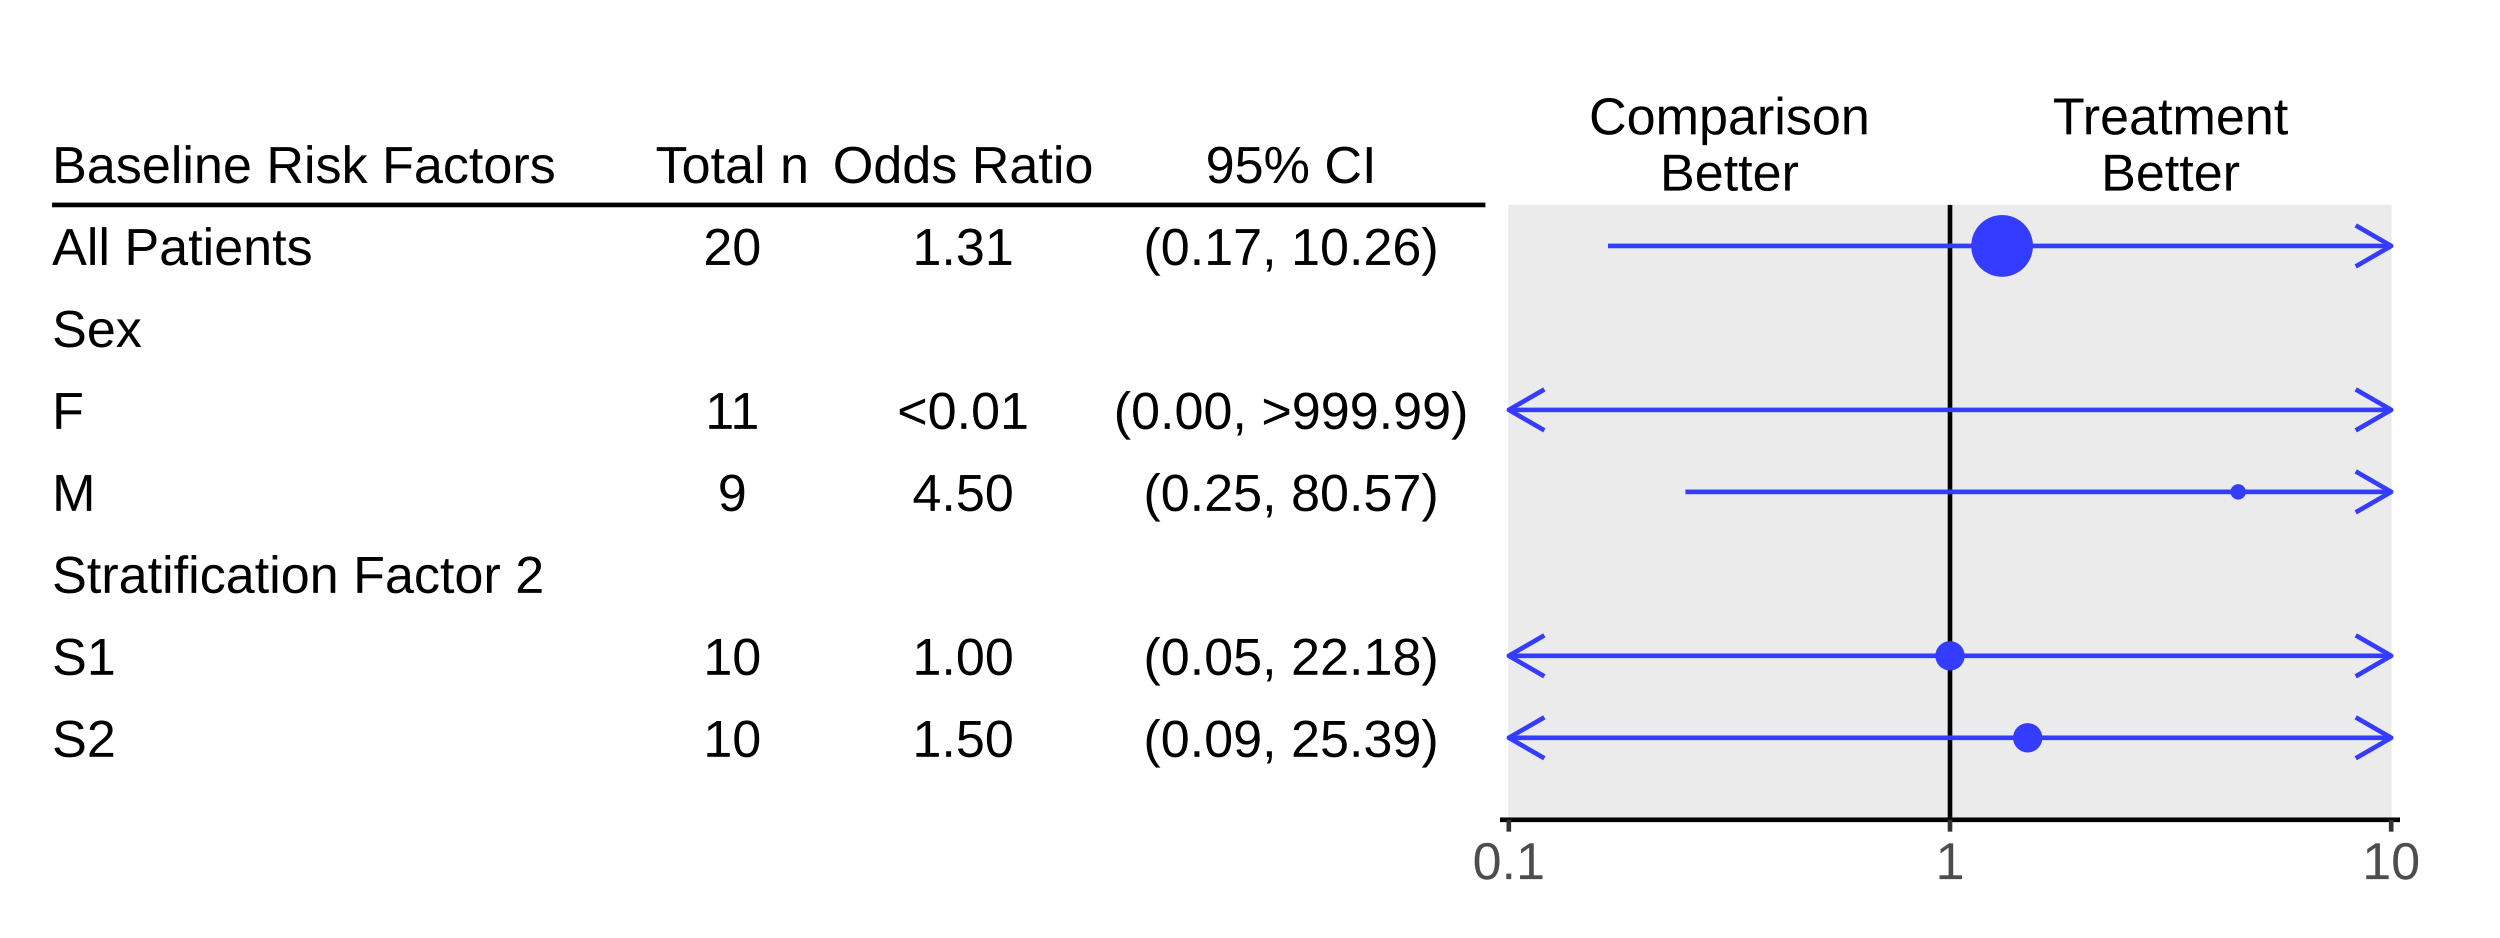
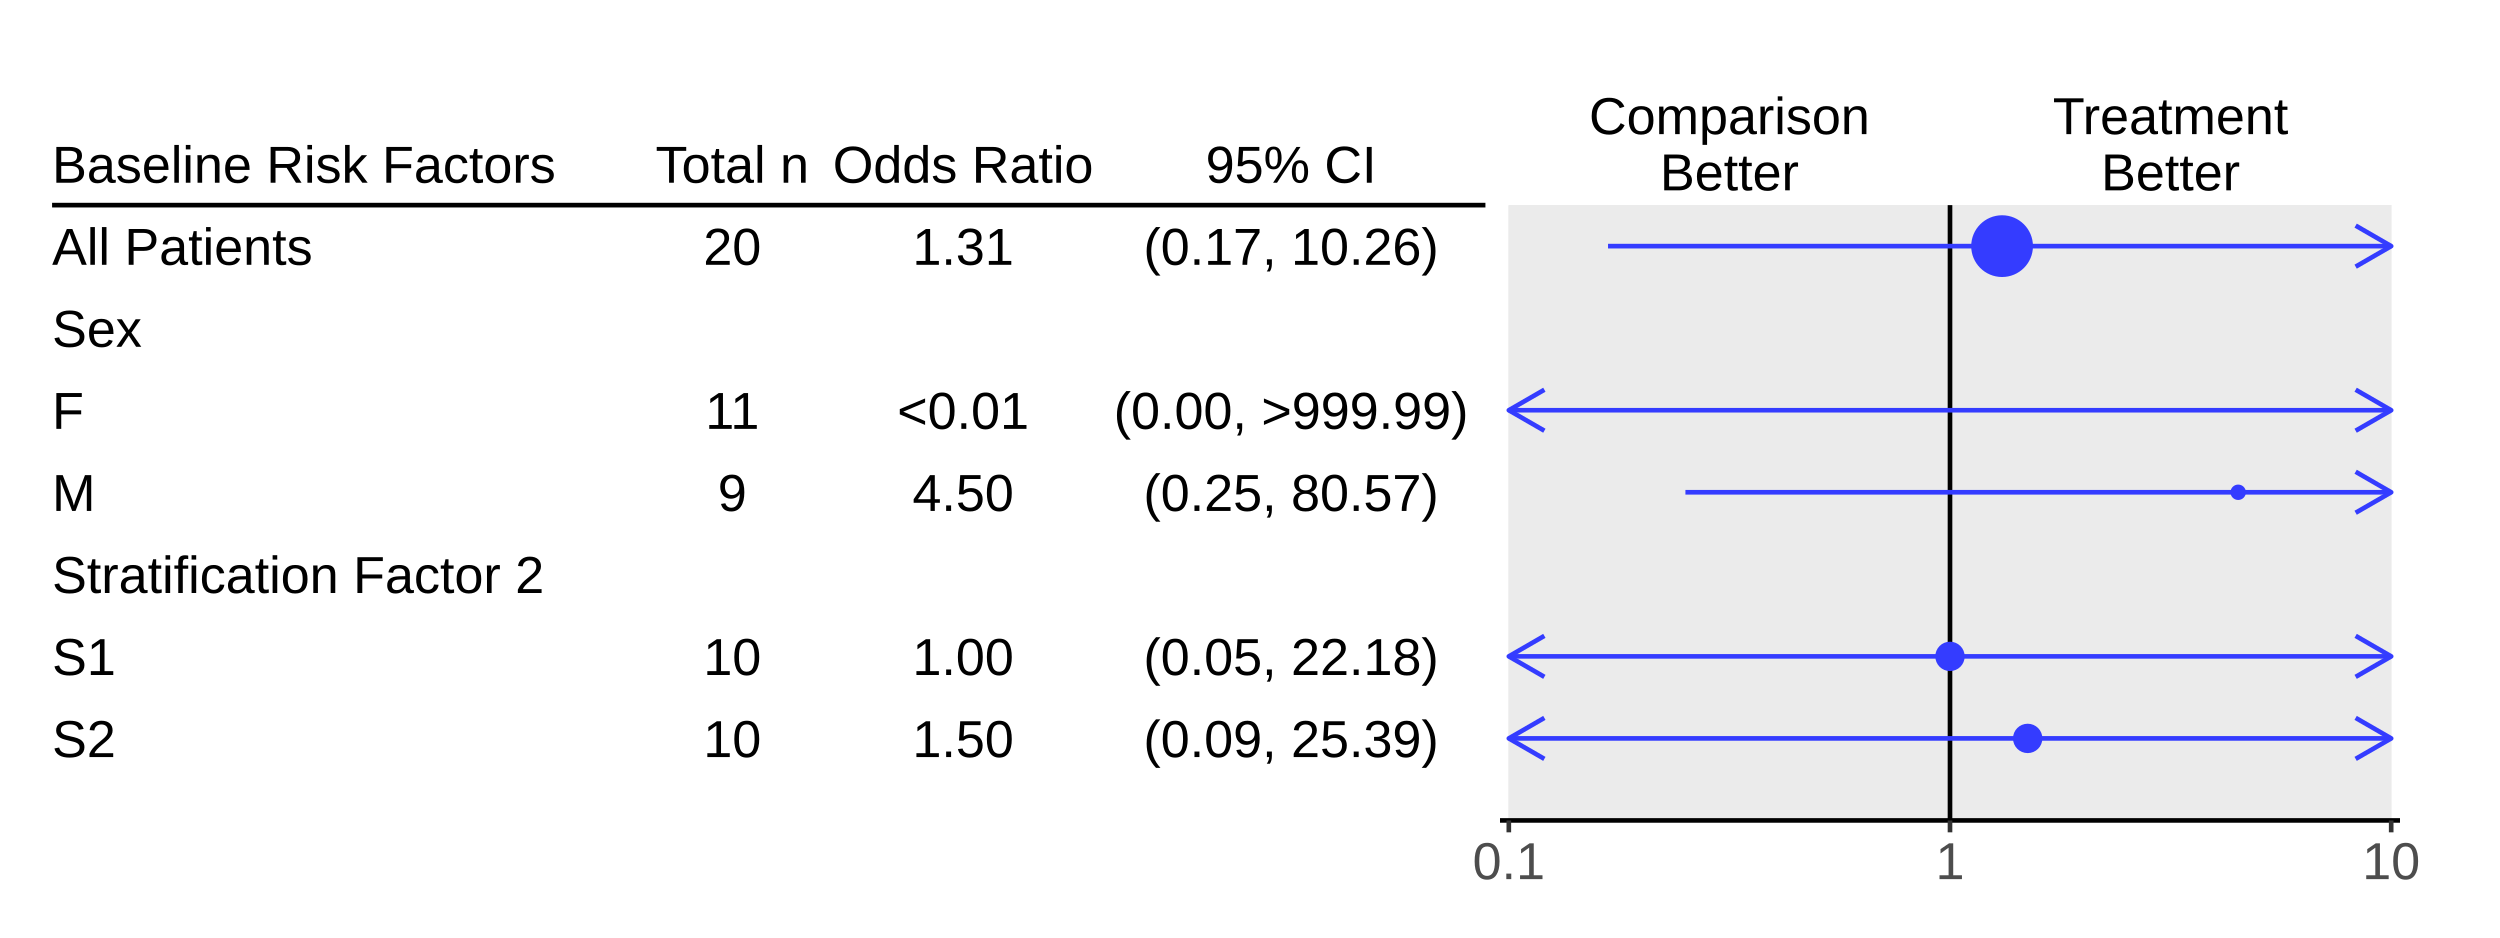
<svg xmlns="http://www.w3.org/2000/svg" class="svglite" width="576.00pt" height="216.00pt" viewBox="0 0 576.00 216.00">
  <defs>
    <style type="text/css">
    .svglite line, .svglite polyline, .svglite polygon, .svglite path, .svglite rect, .svglite circle {
      fill: none;
      stroke: #000000;
      stroke-linecap: round;
      stroke-linejoin: round;
      stroke-miterlimit: 10.00;
    }
    .svglite text {
      white-space: pre;
    }
  </style>
  </defs>
  <rect width="100%" height="100%" style="stroke: none; fill: none;" />
  <defs>
    <clipPath id="cpMC4wMHw1NzYuMDB8MC4wMHwyMTYuMDA=">
      <rect x="0.00" y="0.00" width="576.00" height="216.00" />
    </clipPath>
  </defs>
  <g clip-path="url(#cpMC4wMHw1NzYuMDB8MC4wMHwyMTYuMDA=)">
</g>
  <defs>
-     <clipPath id="cpOC42NHwzNDUuNjB8MC4wMHwxODguODg=">
-       <rect x="8.64" y="0.00" width="336.96" height="188.88" />
+     <clipPath id="cpOC42NHwzNDUuNjB8MC4wMHwxODkuMDM=">
+       <rect x="8.64" y="0.00" width="336.96" height="189.03" />
    </clipPath>
  </defs>
-   <g clip-path="url(#cpOC42NHwzNDUuNjB8MC4wMHwxODguODg=)">
-     <line x1="12.00" y1="47.22" x2="342.24" y2="47.22" style="stroke-width: 1.07; stroke-linecap: butt;" />
-     <text x="12.00" y="42.15" style="font-size: 12.00px; font-family: &quot;Liberation Sans&quot;;" textLength="126.42px" lengthAdjust="spacingAndGlyphs">Baseline Risk Factors</text>
-     <text x="12.00" y="61.04" style="font-size: 12.00px; font-family: &quot;Liberation Sans&quot;;" textLength="66.75px" lengthAdjust="spacingAndGlyphs">All Patients</text>
-     <text x="12.00" y="79.93" style="font-size: 12.00px; font-family: &quot;Liberation Sans&quot;;" textLength="21.90px" lengthAdjust="spacingAndGlyphs">Sex</text>
-     <text x="12.00" y="98.81" style="font-size: 12.00px; font-family: &quot;Liberation Sans&quot;;" textLength="22.17px" lengthAdjust="spacingAndGlyphs">    F</text>
-     <text x="12.00" y="117.70" style="font-size: 12.00px; font-family: &quot;Liberation Sans&quot;;" textLength="25.62px" lengthAdjust="spacingAndGlyphs">    M</text>
-     <text x="12.00" y="136.59" style="font-size: 12.00px; font-family: &quot;Liberation Sans&quot;;" textLength="129.20px" lengthAdjust="spacingAndGlyphs">Stratification Factor 2</text>
-     <text x="12.00" y="155.48" style="font-size: 12.00px; font-family: &quot;Liberation Sans&quot;;" textLength="30.52px" lengthAdjust="spacingAndGlyphs">    S1</text>
-     <text x="12.00" y="174.37" style="font-size: 12.00px; font-family: &quot;Liberation Sans&quot;;" textLength="30.52px" lengthAdjust="spacingAndGlyphs">    S2</text>
-     <text x="168.72" y="42.15" text-anchor="middle" style="font-size: 12.00px; font-family: &quot;Liberation Sans&quot;;" textLength="39.46px" lengthAdjust="spacingAndGlyphs">Total n</text>
-     <text x="168.72" y="61.04" text-anchor="middle" style="font-size: 12.00px; font-family: &quot;Liberation Sans&quot;;" textLength="15.28px" lengthAdjust="spacingAndGlyphs">20</text>
-     <text x="168.72" y="98.81" text-anchor="middle" style="font-size: 12.00px; font-family: &quot;Liberation Sans&quot;;" textLength="15.28px" lengthAdjust="spacingAndGlyphs">11</text>
-     <text x="168.72" y="117.70" text-anchor="middle" style="font-size: 12.00px; font-family: &quot;Liberation Sans&quot;;" textLength="7.64px" lengthAdjust="spacingAndGlyphs">9</text>
-     <text x="168.72" y="155.48" text-anchor="middle" style="font-size: 12.00px; font-family: &quot;Liberation Sans&quot;;" textLength="15.28px" lengthAdjust="spacingAndGlyphs">10</text>
-     <text x="168.72" y="174.37" text-anchor="middle" style="font-size: 12.00px; font-family: &quot;Liberation Sans&quot;;" textLength="15.28px" lengthAdjust="spacingAndGlyphs">10</text>
-     <text x="221.90" y="42.15" text-anchor="middle" style="font-size: 12.00px; font-family: &quot;Liberation Sans&quot;;" textLength="65.57px" lengthAdjust="spacingAndGlyphs">Odds Ratio</text>
-     <text x="221.90" y="61.04" text-anchor="middle" style="font-size: 12.00px; font-family: &quot;Liberation Sans&quot;;" textLength="26.73px" lengthAdjust="spacingAndGlyphs">1.31</text>
-     <text x="221.90" y="98.81" text-anchor="middle" style="font-size: 12.00px; font-family: &quot;Liberation Sans&quot;;" textLength="36.79px" lengthAdjust="spacingAndGlyphs">&lt;0.01</text>
-     <text x="221.90" y="117.70" text-anchor="middle" style="font-size: 12.00px; font-family: &quot;Liberation Sans&quot;;" textLength="26.73px" lengthAdjust="spacingAndGlyphs">4.50</text>
-     <text x="221.90" y="155.48" text-anchor="middle" style="font-size: 12.00px; font-family: &quot;Liberation Sans&quot;;" textLength="26.73px" lengthAdjust="spacingAndGlyphs">1.00</text>
-     <text x="221.90" y="174.37" text-anchor="middle" style="font-size: 12.00px; font-family: &quot;Liberation Sans&quot;;" textLength="26.73px" lengthAdjust="spacingAndGlyphs">1.50</text>
-     <text x="297.46" y="42.15" text-anchor="middle" style="font-size: 12.00px; font-family: &quot;Liberation Sans&quot;;" textLength="42.42px" lengthAdjust="spacingAndGlyphs">95% CI</text>
-     <text x="297.46" y="61.04" text-anchor="middle" style="font-size: 12.00px; font-family: &quot;Liberation Sans&quot;;" textLength="78.10px" lengthAdjust="spacingAndGlyphs">(0.17, 10.26)</text>
-     <text x="297.46" y="98.81" text-anchor="middle" style="font-size: 12.00px; font-family: &quot;Liberation Sans&quot;;" textLength="95.80px" lengthAdjust="spacingAndGlyphs">(0.00, &gt;999.99)</text>
-     <text x="297.46" y="117.70" text-anchor="middle" style="font-size: 12.00px; font-family: &quot;Liberation Sans&quot;;" textLength="78.10px" lengthAdjust="spacingAndGlyphs">(0.25, 80.57)</text>
-     <text x="297.46" y="155.48" text-anchor="middle" style="font-size: 12.00px; font-family: &quot;Liberation Sans&quot;;" textLength="78.10px" lengthAdjust="spacingAndGlyphs">(0.05, 22.18)</text>
-     <text x="297.46" y="174.37" text-anchor="middle" style="font-size: 12.00px; font-family: &quot;Liberation Sans&quot;;" textLength="78.10px" lengthAdjust="spacingAndGlyphs">(0.09, 25.39)</text>
+   <g clip-path="url(#cpOC42NHwzNDUuNjB8MC4wMHwxODkuMDM=)">
+     <line x1="12.00" y1="47.26" x2="342.24" y2="47.26" style="stroke-width: 1.07; stroke-linecap: butt;" />
+     <text x="12.00" y="42.10" style="font-size: 12.00px; font-family: &quot;Arial&quot;;" textLength="116.06px" lengthAdjust="spacingAndGlyphs">Baseline Risk Factors</text>
+     <text x="12.00" y="61.01" style="font-size: 12.00px; font-family: &quot;Arial&quot;;" textLength="60.03px" lengthAdjust="spacingAndGlyphs">All Patients</text>
+     <text x="12.00" y="79.91" style="font-size: 12.00px; font-family: &quot;Arial&quot;;" textLength="20.69px" lengthAdjust="spacingAndGlyphs">Sex</text>
+     <text x="12.00" y="98.81" style="font-size: 12.00px; font-family: &quot;Arial&quot;;" textLength="20.66px" lengthAdjust="spacingAndGlyphs">    F</text>
+     <text x="12.00" y="117.72" style="font-size: 12.00px; font-family: &quot;Arial&quot;;" textLength="23.34px" lengthAdjust="spacingAndGlyphs">    M</text>
+     <text x="12.00" y="136.62" style="font-size: 12.00px; font-family: &quot;Arial&quot;;" textLength="113.39px" lengthAdjust="spacingAndGlyphs">Stratification Factor 2</text>
+     <text x="12.00" y="155.52" style="font-size: 12.00px; font-family: &quot;Arial&quot;;" textLength="28.02px" lengthAdjust="spacingAndGlyphs">    S1</text>
+     <text x="12.00" y="174.43" style="font-size: 12.00px; font-family: &quot;Arial&quot;;" textLength="28.02px" lengthAdjust="spacingAndGlyphs">    S2</text>
+     <text x="168.72" y="42.10" text-anchor="middle" style="font-size: 12.00px; font-family: &quot;Arial&quot;;" textLength="35.35px" lengthAdjust="spacingAndGlyphs">Total n</text>
+     <text x="168.72" y="61.01" text-anchor="middle" style="font-size: 12.00px; font-family: &quot;Arial&quot;;" textLength="13.35px" lengthAdjust="spacingAndGlyphs">20</text>
+     <text x="168.72" y="98.81" text-anchor="middle" style="font-size: 12.00px; font-family: &quot;Arial&quot;;" textLength="12.46px" lengthAdjust="spacingAndGlyphs">11</text>
+     <text x="168.72" y="117.72" text-anchor="middle" style="font-size: 12.00px; font-family: &quot;Arial&quot;;" textLength="6.67px" lengthAdjust="spacingAndGlyphs">9</text>
+     <text x="168.72" y="155.52" text-anchor="middle" style="font-size: 12.00px; font-family: &quot;Arial&quot;;" textLength="13.35px" lengthAdjust="spacingAndGlyphs">10</text>
+     <text x="168.72" y="174.43" text-anchor="middle" style="font-size: 12.00px; font-family: &quot;Arial&quot;;" textLength="13.35px" lengthAdjust="spacingAndGlyphs">10</text>
+     <text x="221.90" y="42.10" text-anchor="middle" style="font-size: 12.00px; font-family: &quot;Arial&quot;;" textLength="60.04px" lengthAdjust="spacingAndGlyphs">Odds Ratio</text>
+     <text x="221.90" y="61.01" text-anchor="middle" style="font-size: 12.00px; font-family: &quot;Arial&quot;;" textLength="23.36px" lengthAdjust="spacingAndGlyphs">1.31</text>
+     <text x="221.90" y="98.81" text-anchor="middle" style="font-size: 12.00px; font-family: &quot;Arial&quot;;" textLength="30.37px" lengthAdjust="spacingAndGlyphs">&lt;0.01</text>
+     <text x="221.90" y="117.72" text-anchor="middle" style="font-size: 12.00px; font-family: &quot;Arial&quot;;" textLength="23.36px" lengthAdjust="spacingAndGlyphs">4.50</text>
+     <text x="221.90" y="155.52" text-anchor="middle" style="font-size: 12.00px; font-family: &quot;Arial&quot;;" textLength="23.36px" lengthAdjust="spacingAndGlyphs">1.00</text>
+     <text x="221.90" y="174.43" text-anchor="middle" style="font-size: 12.00px; font-family: &quot;Arial&quot;;" textLength="23.36px" lengthAdjust="spacingAndGlyphs">1.50</text>
+     <text x="297.46" y="42.10" text-anchor="middle" style="font-size: 12.00px; font-family: &quot;Arial&quot;;" textLength="39.36px" lengthAdjust="spacingAndGlyphs">95% CI</text>
+     <text x="297.46" y="61.01" text-anchor="middle" style="font-size: 12.00px; font-family: &quot;Arial&quot;;" textLength="68.05px" lengthAdjust="spacingAndGlyphs">(0.17, 10.26)</text>
+     <text x="297.46" y="98.81" text-anchor="middle" style="font-size: 12.00px; font-family: &quot;Arial&quot;;" textLength="81.73px" lengthAdjust="spacingAndGlyphs">(0.00, &gt;999.99)</text>
+     <text x="297.46" y="117.72" text-anchor="middle" style="font-size: 12.00px; font-family: &quot;Arial&quot;;" textLength="68.05px" lengthAdjust="spacingAndGlyphs">(0.25, 80.57)</text>
+     <text x="297.46" y="155.52" text-anchor="middle" style="font-size: 12.00px; font-family: &quot;Arial&quot;;" textLength="68.05px" lengthAdjust="spacingAndGlyphs">(0.05, 22.18)</text>
+     <text x="297.46" y="174.43" text-anchor="middle" style="font-size: 12.00px; font-family: &quot;Arial&quot;;" textLength="68.05px" lengthAdjust="spacingAndGlyphs">(0.09, 25.39)</text>
  </g>
  <g clip-path="url(#cpMC4wMHw1NzYuMDB8MC4wMHwyMTYuMDA=)">
</g>
  <defs>
    <clipPath id="cpMzQ1LjYwfDU3Ni4wMHwwLjAwfDIxNi4wMA==">
      <rect x="345.60" y="0.00" width="230.40" height="216.00" />
    </clipPath>
  </defs>
  <g clip-path="url(#cpMzQ1LjYwfDU3Ni4wMHwwLjAwfDIxNi4wMA==)">
    <rect x="345.60" y="0.00" width="230.40" height="216.00" style="stroke-width: 1.07; stroke: none;" />
  </g>
  <g clip-path="url(#cpMC4wMHw1NzYuMDB8MC4wMHwyMTYuMDA=)">
-     <rect x="345.60" y="0.00" width="207.36" height="188.88" style="stroke-width: 1.07; stroke: none;" />
-     <rect x="347.63" y="47.22" width="203.29" height="141.66" style="stroke-width: 1.07; stroke: none; stroke-linecap: butt; stroke-linejoin: miter; fill: #EBEBEB;" />
-     <rect x="347.63" y="47.22" width="203.29" height="141.66" style="stroke-width: 1.07; stroke: none; stroke-linecap: butt; stroke-linejoin: miter; fill: #EBEBEB;" />
-     <rect x="347.63" y="47.22" width="203.29" height="141.66" style="stroke-width: 1.07; stroke: none; stroke-linecap: butt; stroke-linejoin: miter; fill: #EBEBEB;" />
-     <rect x="347.63" y="47.22" width="203.29" height="141.66" style="stroke-width: 1.07; stroke: none; stroke-linecap: butt; stroke-linejoin: miter; fill: #EBEBEB;" />
-     <rect x="347.63" y="47.22" width="203.29" height="141.66" style="stroke-width: 1.07; stroke: none; stroke-linecap: butt; stroke-linejoin: miter; fill: #EBEBEB;" />
-     <line x1="449.28" y1="188.88" x2="449.28" y2="47.22" style="stroke-width: 1.07; stroke-linecap: butt;" />
-     <text x="398.46" y="30.95" text-anchor="middle" style="font-size: 12.00px; font-family: &quot;Liberation Sans&quot;;" textLength="71.87px" lengthAdjust="spacingAndGlyphs">Comparison</text>
-     <text x="398.46" y="43.91" text-anchor="middle" style="font-size: 12.00px; font-family: &quot;Liberation Sans&quot;;" textLength="37.36px" lengthAdjust="spacingAndGlyphs">Better</text>
-     <text x="500.10" y="30.95" text-anchor="middle" style="font-size: 12.00px; font-family: &quot;Liberation Sans&quot;;" textLength="61.08px" lengthAdjust="spacingAndGlyphs">Treatment</text>
-     <text x="500.10" y="43.91" text-anchor="middle" style="font-size: 12.00px; font-family: &quot;Liberation Sans&quot;;" textLength="37.36px" lengthAdjust="spacingAndGlyphs">Better</text>
-     <circle cx="461.28" cy="56.66" r="6.76" style="stroke-width: 0.71; stroke: #343CFF; fill: #343CFF;" />
-     <circle cx="515.68" cy="113.33" r="1.42" style="stroke-width: 0.71; stroke: #343CFF; fill: #343CFF;" />
-     <circle cx="449.28" cy="151.10" r="3.03" style="stroke-width: 0.71; stroke: #343CFF; fill: #343CFF;" />
-     <circle cx="467.18" cy="169.99" r="3.03" style="stroke-width: 0.71; stroke: #343CFF; fill: #343CFF;" />
-     <line x1="370.49" y1="56.66" x2="550.93" y2="56.66" style="stroke-width: 1.07; stroke: #343CFF; stroke-linecap: butt;" />
-     <polyline points="542.75,61.39 550.93,56.66 542.75,51.94 " style="stroke-width: 1.07; stroke: #343CFF; stroke-linecap: butt;" />
-     <line x1="347.63" y1="94.44" x2="550.93" y2="94.44" style="stroke-width: 1.07; stroke: #343CFF; stroke-linecap: butt;" />
-     <polyline points="355.81,89.72 347.63,94.44 355.81,99.16 " style="stroke-width: 1.07; stroke: #343CFF; stroke-linecap: butt;" />
-     <polyline points="542.75,99.16 550.93,94.44 542.75,89.72 " style="stroke-width: 1.07; stroke: #343CFF; stroke-linecap: butt;" />
-     <line x1="388.32" y1="113.33" x2="550.93" y2="113.33" style="stroke-width: 1.07; stroke: #343CFF; stroke-linecap: butt;" />
-     <polyline points="542.75,118.05 550.93,113.33 542.75,108.61 " style="stroke-width: 1.07; stroke: #343CFF; stroke-linecap: butt;" />
-     <line x1="347.63" y1="151.10" x2="550.93" y2="151.10" style="stroke-width: 1.07; stroke: #343CFF; stroke-linecap: butt;" />
-     <polyline points="355.81,146.38 347.63,151.10 355.81,155.83 " style="stroke-width: 1.07; stroke: #343CFF; stroke-linecap: butt;" />
-     <polyline points="542.75,155.83 550.93,151.10 542.75,146.38 " style="stroke-width: 1.07; stroke: #343CFF; stroke-linecap: butt;" />
-     <line x1="347.63" y1="169.99" x2="550.93" y2="169.99" style="stroke-width: 1.07; stroke: #343CFF; stroke-linecap: butt;" />
-     <polyline points="355.81,165.27 347.63,169.99 355.81,174.71 " style="stroke-width: 1.07; stroke: #343CFF; stroke-linecap: butt;" />
-     <polyline points="542.75,174.71 550.93,169.99 542.75,165.27 " style="stroke-width: 1.07; stroke: #343CFF; stroke-linecap: butt;" />
-     <polyline points="345.60,188.88 552.96,188.88 " style="stroke-width: 1.07; stroke-linecap: butt;" />
-     <polyline points="347.63,191.62 347.63,188.88 " style="stroke-width: 1.07; stroke: #333333; stroke-linecap: butt;" />
-     <polyline points="449.28,191.62 449.28,188.88 " style="stroke-width: 1.07; stroke: #333333; stroke-linecap: butt;" />
-     <polyline points="550.93,191.62 550.93,188.88 " style="stroke-width: 1.07; stroke: #333333; stroke-linecap: butt;" />
-     <text x="347.63" y="202.56" text-anchor="middle" style="font-size: 12.00px;fill: #4D4D4D; font-family: &quot;Liberation Sans&quot;;" textLength="19.09px" lengthAdjust="spacingAndGlyphs">0.1</text>
-     <text x="449.28" y="202.56" text-anchor="middle" style="font-size: 12.00px;fill: #4D4D4D; font-family: &quot;Liberation Sans&quot;;" textLength="7.64px" lengthAdjust="spacingAndGlyphs">1</text>
-     <text x="550.93" y="202.56" text-anchor="middle" style="font-size: 12.00px;fill: #4D4D4D; font-family: &quot;Liberation Sans&quot;;" textLength="15.28px" lengthAdjust="spacingAndGlyphs">10</text>
+     <rect x="345.60" y="-0" width="207.36" height="189.03" style="stroke-width: 1.07; stroke: none;" />
+     <rect x="347.63" y="47.26" width="203.29" height="141.77" style="stroke-width: 1.07; stroke: none; stroke-linecap: butt; stroke-linejoin: miter; fill: #EBEBEB;" />
+     <rect x="347.63" y="47.26" width="203.29" height="141.77" style="stroke-width: 1.07; stroke: none; stroke-linecap: butt; stroke-linejoin: miter; fill: #EBEBEB;" />
+     <rect x="347.63" y="47.26" width="203.29" height="141.77" style="stroke-width: 1.07; stroke: none; stroke-linecap: butt; stroke-linejoin: miter; fill: #EBEBEB;" />
+     <rect x="347.63" y="47.26" width="203.29" height="141.77" style="stroke-width: 1.07; stroke: none; stroke-linecap: butt; stroke-linejoin: miter; fill: #EBEBEB;" />
+     <rect x="347.63" y="47.26" width="203.29" height="141.77" style="stroke-width: 1.07; stroke: none; stroke-linecap: butt; stroke-linejoin: miter; fill: #EBEBEB;" />
+     <line x1="449.28" y1="189.03" x2="449.28" y2="47.26" style="stroke-width: 1.07; stroke-linecap: butt;" />
+     <text x="398.46" y="30.90" text-anchor="middle" style="font-size: 12.00px; font-family: &quot;Arial&quot;;" textLength="64.71px" lengthAdjust="spacingAndGlyphs">Comparison</text>
+     <text x="398.46" y="43.86" text-anchor="middle" style="font-size: 12.00px; font-family: &quot;Arial&quot;;" textLength="32.02px" lengthAdjust="spacingAndGlyphs">Better</text>
+     <text x="500.10" y="30.90" text-anchor="middle" style="font-size: 12.00px; font-family: &quot;Arial&quot;;" textLength="54.24px" lengthAdjust="spacingAndGlyphs">Treatment</text>
+     <text x="500.10" y="43.86" text-anchor="middle" style="font-size: 12.00px; font-family: &quot;Arial&quot;;" textLength="32.02px" lengthAdjust="spacingAndGlyphs">Better</text>
+     <circle cx="461.28" cy="56.71" r="6.76" style="stroke-width: 0.71; stroke: #343CFF; fill: #343CFF;" />
+     <circle cx="515.68" cy="113.42" r="1.42" style="stroke-width: 0.71; stroke: #343CFF; fill: #343CFF;" />
+     <circle cx="449.28" cy="151.23" r="3.03" style="stroke-width: 0.71; stroke: #343CFF; fill: #343CFF;" />
+     <circle cx="467.18" cy="170.13" r="3.03" style="stroke-width: 0.71; stroke: #343CFF; fill: #343CFF;" />
+     <line x1="370.49" y1="56.71" x2="550.93" y2="56.71" style="stroke-width: 1.07; stroke: #343CFF; stroke-linecap: butt;" />
+     <polyline points="542.74,61.44 550.93,56.71 542.74,51.98 " style="stroke-width: 1.07; stroke: #343CFF; stroke-linecap: butt;" />
+     <line x1="347.63" y1="94.52" x2="550.93" y2="94.52" style="stroke-width: 1.07; stroke: #343CFF; stroke-linecap: butt;" />
+     <polyline points="355.82,89.79 347.63,94.52 355.82,99.24 " style="stroke-width: 1.07; stroke: #343CFF; stroke-linecap: butt;" />
+     <polyline points="542.74,99.24 550.93,94.52 542.74,89.79 " style="stroke-width: 1.07; stroke: #343CFF; stroke-linecap: butt;" />
+     <line x1="388.32" y1="113.42" x2="550.93" y2="113.42" style="stroke-width: 1.07; stroke: #343CFF; stroke-linecap: butt;" />
+     <polyline points="542.74,118.14 550.93,113.42 542.74,108.69 " style="stroke-width: 1.07; stroke: #343CFF; stroke-linecap: butt;" />
+     <line x1="347.63" y1="151.23" x2="550.93" y2="151.23" style="stroke-width: 1.07; stroke: #343CFF; stroke-linecap: butt;" />
+     <polyline points="355.82,146.50 347.63,151.23 355.82,155.95 " style="stroke-width: 1.07; stroke: #343CFF; stroke-linecap: butt;" />
+     <polyline points="542.74,155.95 550.93,151.23 542.74,146.50 " style="stroke-width: 1.07; stroke: #343CFF; stroke-linecap: butt;" />
+     <line x1="347.63" y1="170.13" x2="550.93" y2="170.13" style="stroke-width: 1.07; stroke: #343CFF; stroke-linecap: butt;" />
+     <polyline points="355.82,165.40 347.63,170.13 355.82,174.85 " style="stroke-width: 1.07; stroke: #343CFF; stroke-linecap: butt;" />
+     <polyline points="542.74,174.85 550.93,170.13 542.74,165.40 " style="stroke-width: 1.07; stroke: #343CFF; stroke-linecap: butt;" />
+     <polyline points="345.60,189.03 552.96,189.03 " style="stroke-width: 1.07; stroke-linecap: butt;" />
+     <polyline points="347.63,191.77 347.63,189.03 " style="stroke-width: 1.07; stroke: #333333; stroke-linecap: butt;" />
+     <polyline points="449.28,191.77 449.28,189.03 " style="stroke-width: 1.07; stroke: #333333; stroke-linecap: butt;" />
+     <polyline points="550.93,191.77 550.93,189.03 " style="stroke-width: 1.07; stroke: #333333; stroke-linecap: butt;" />
+     <text x="347.63" y="202.56" text-anchor="middle" style="font-size: 12.00px;fill: #4D4D4D; font-family: &quot;Arial&quot;;" textLength="16.68px" lengthAdjust="spacingAndGlyphs">0.1</text>
+     <text x="449.28" y="202.56" text-anchor="middle" style="font-size: 12.00px;fill: #4D4D4D; font-family: &quot;Arial&quot;;" textLength="6.67px" lengthAdjust="spacingAndGlyphs">1</text>
+     <text x="550.93" y="202.56" text-anchor="middle" style="font-size: 12.00px;fill: #4D4D4D; font-family: &quot;Arial&quot;;" textLength="13.35px" lengthAdjust="spacingAndGlyphs">10</text>
  </g>
</svg>
